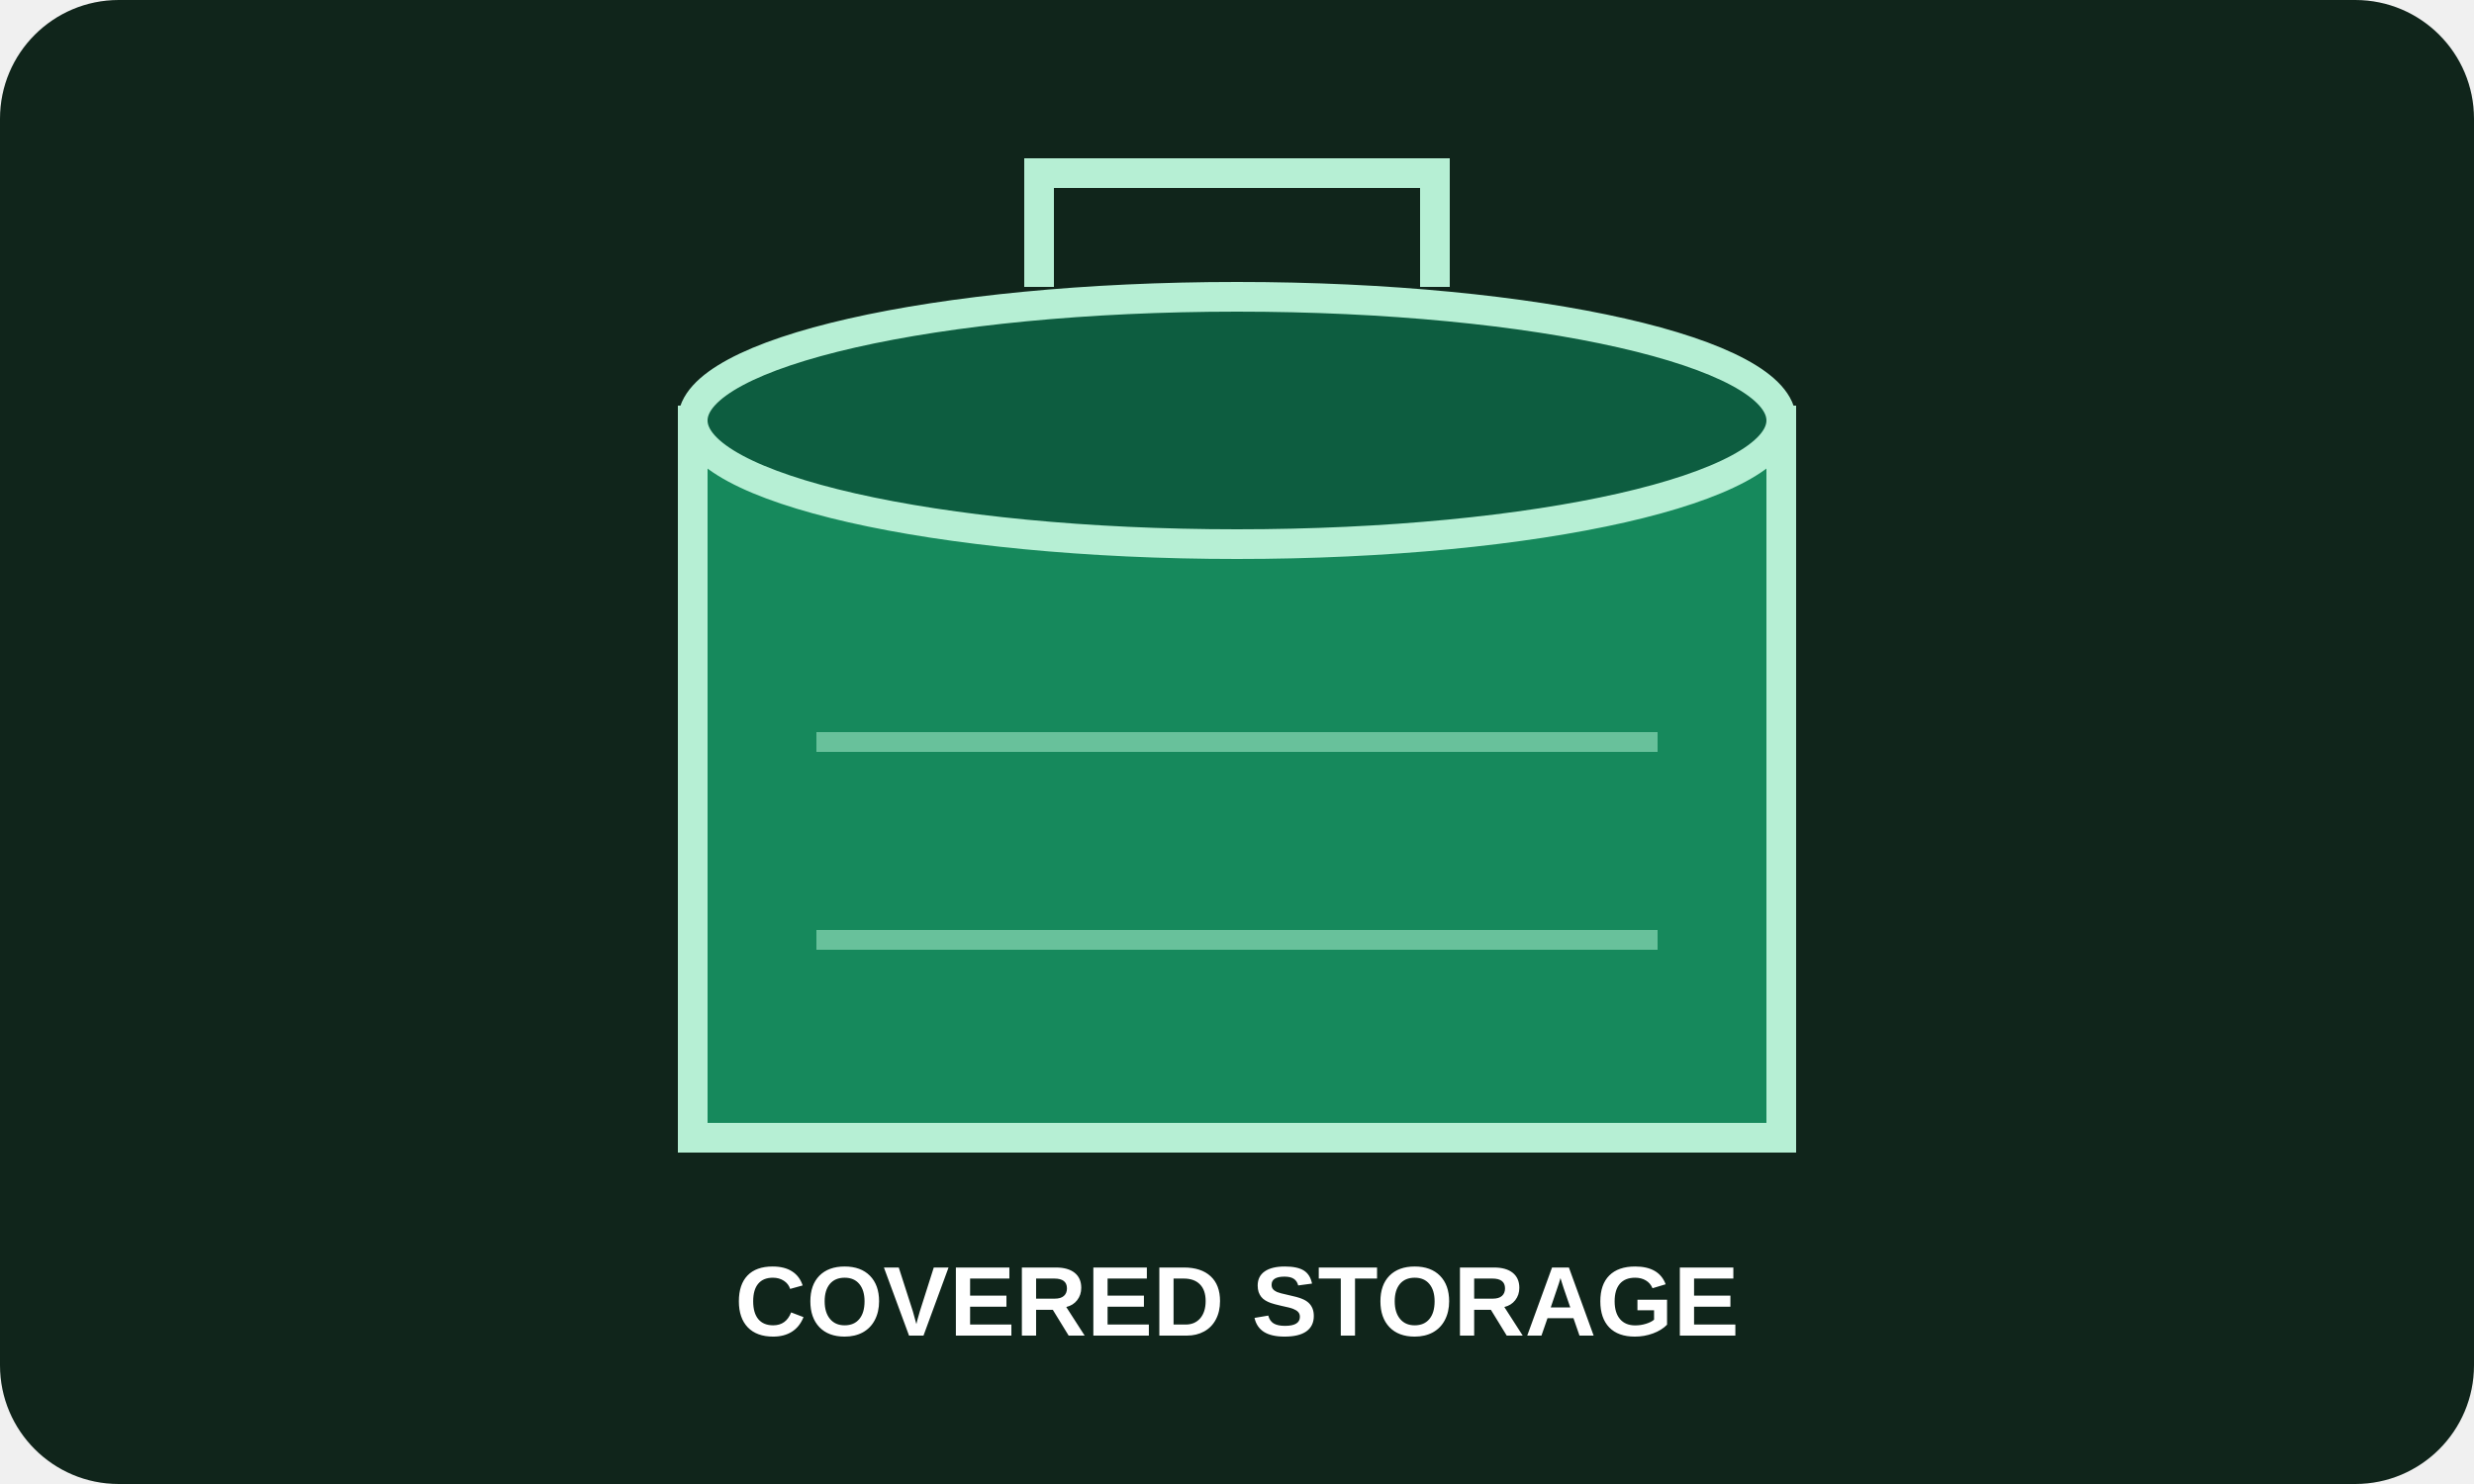
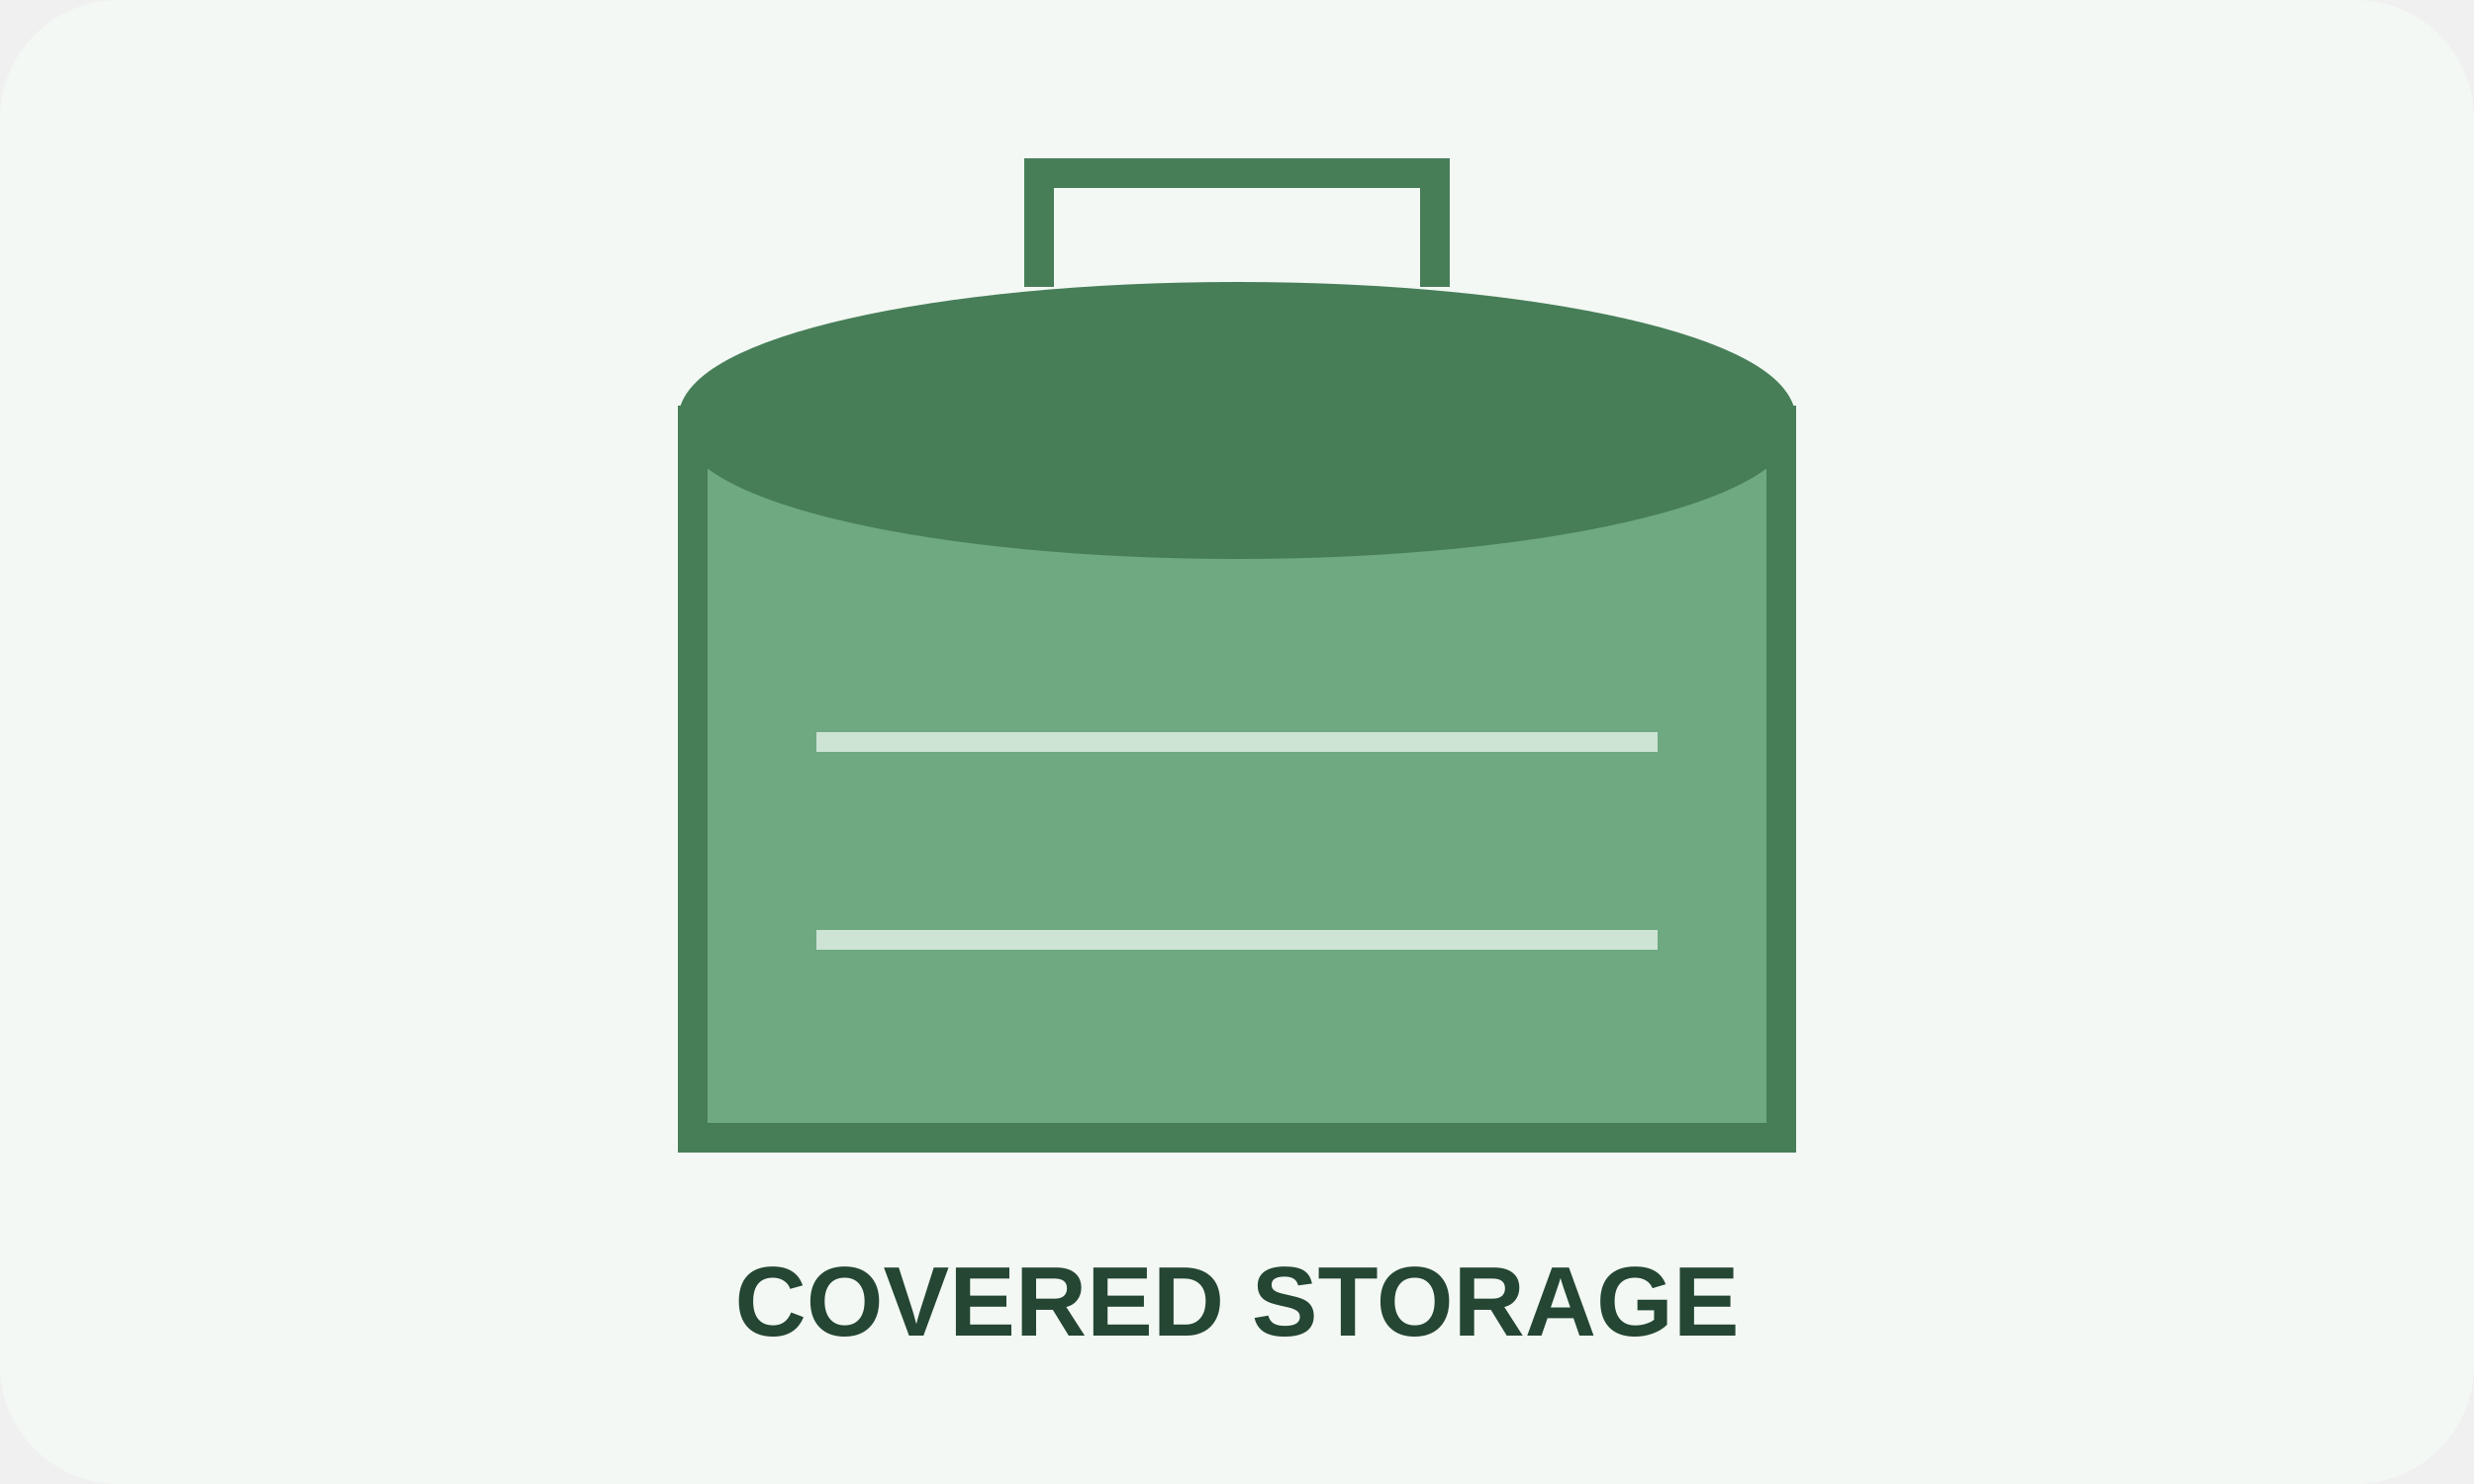
<svg xmlns="http://www.w3.org/2000/svg" viewBox="0 0 500 300" role="img" aria-labelledby="title">
-   <rect width="500" height="300" rx="24" fill="#10251b" />
-   <path d="M140 85h220v145H140z" fill="#16895c" stroke="#b6efd4" stroke-width="6" />
-   <ellipse cx="250" cy="85" rx="110" ry="25" fill="#0d5d40" stroke="#b6efd4" stroke-width="6" />
-   <path d="M165 150h170M165 190h170" stroke="#8ad9b7" stroke-width="4" opacity=".7" />
-   <path d="M210 58V35h80v23" fill="none" stroke="#b6efd4" stroke-width="6" />
-   <text x="250" y="270" text-anchor="middle" fill="#fff" font-family="Arial" font-size="20" font-weight="700">COVERED STORAGE</text>
+   <rect width="500" height="300" rx="24" fill="#f3f8f4" />
+   <path d="M140 85h220v145H140z" fill="#6ea982" stroke="#477e58" stroke-width="6" />
+   <ellipse cx="250" cy="85" rx="110" ry="25" fill="#477e58" stroke="#477e58" stroke-width="6" />
+   <path d="M165 150h170M165 190h170" stroke="#e5f1e8" stroke-width="4" opacity=".8" />
+   <path d="M210 58V35h80v23" fill="none" stroke="#477e58" stroke-width="6" />
+   <text x="250" y="270" text-anchor="middle" fill="#244632" font-family="Arial" font-size="20" font-weight="700">COVERED STORAGE</text>
</svg>
